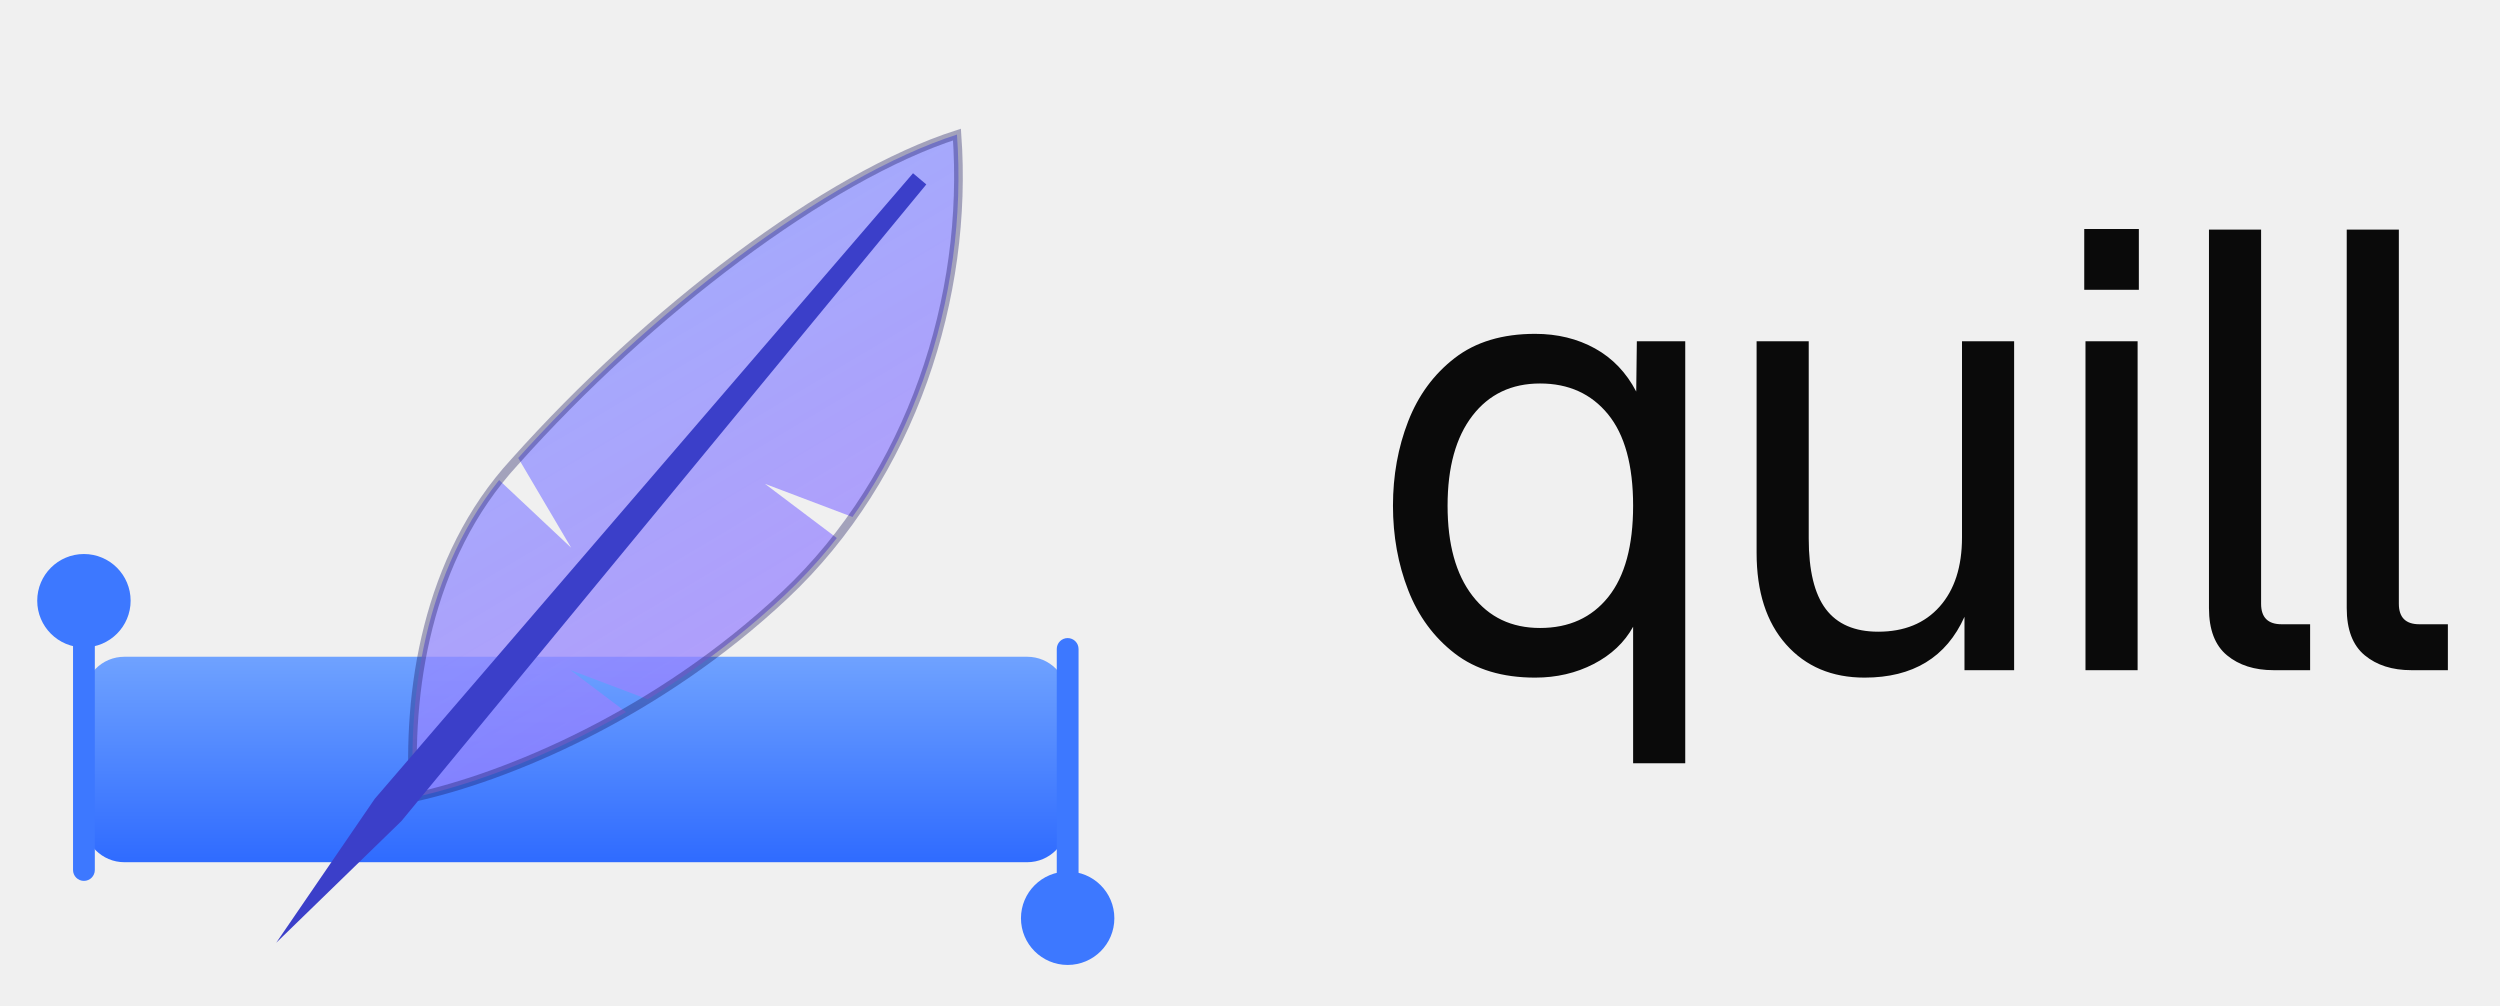
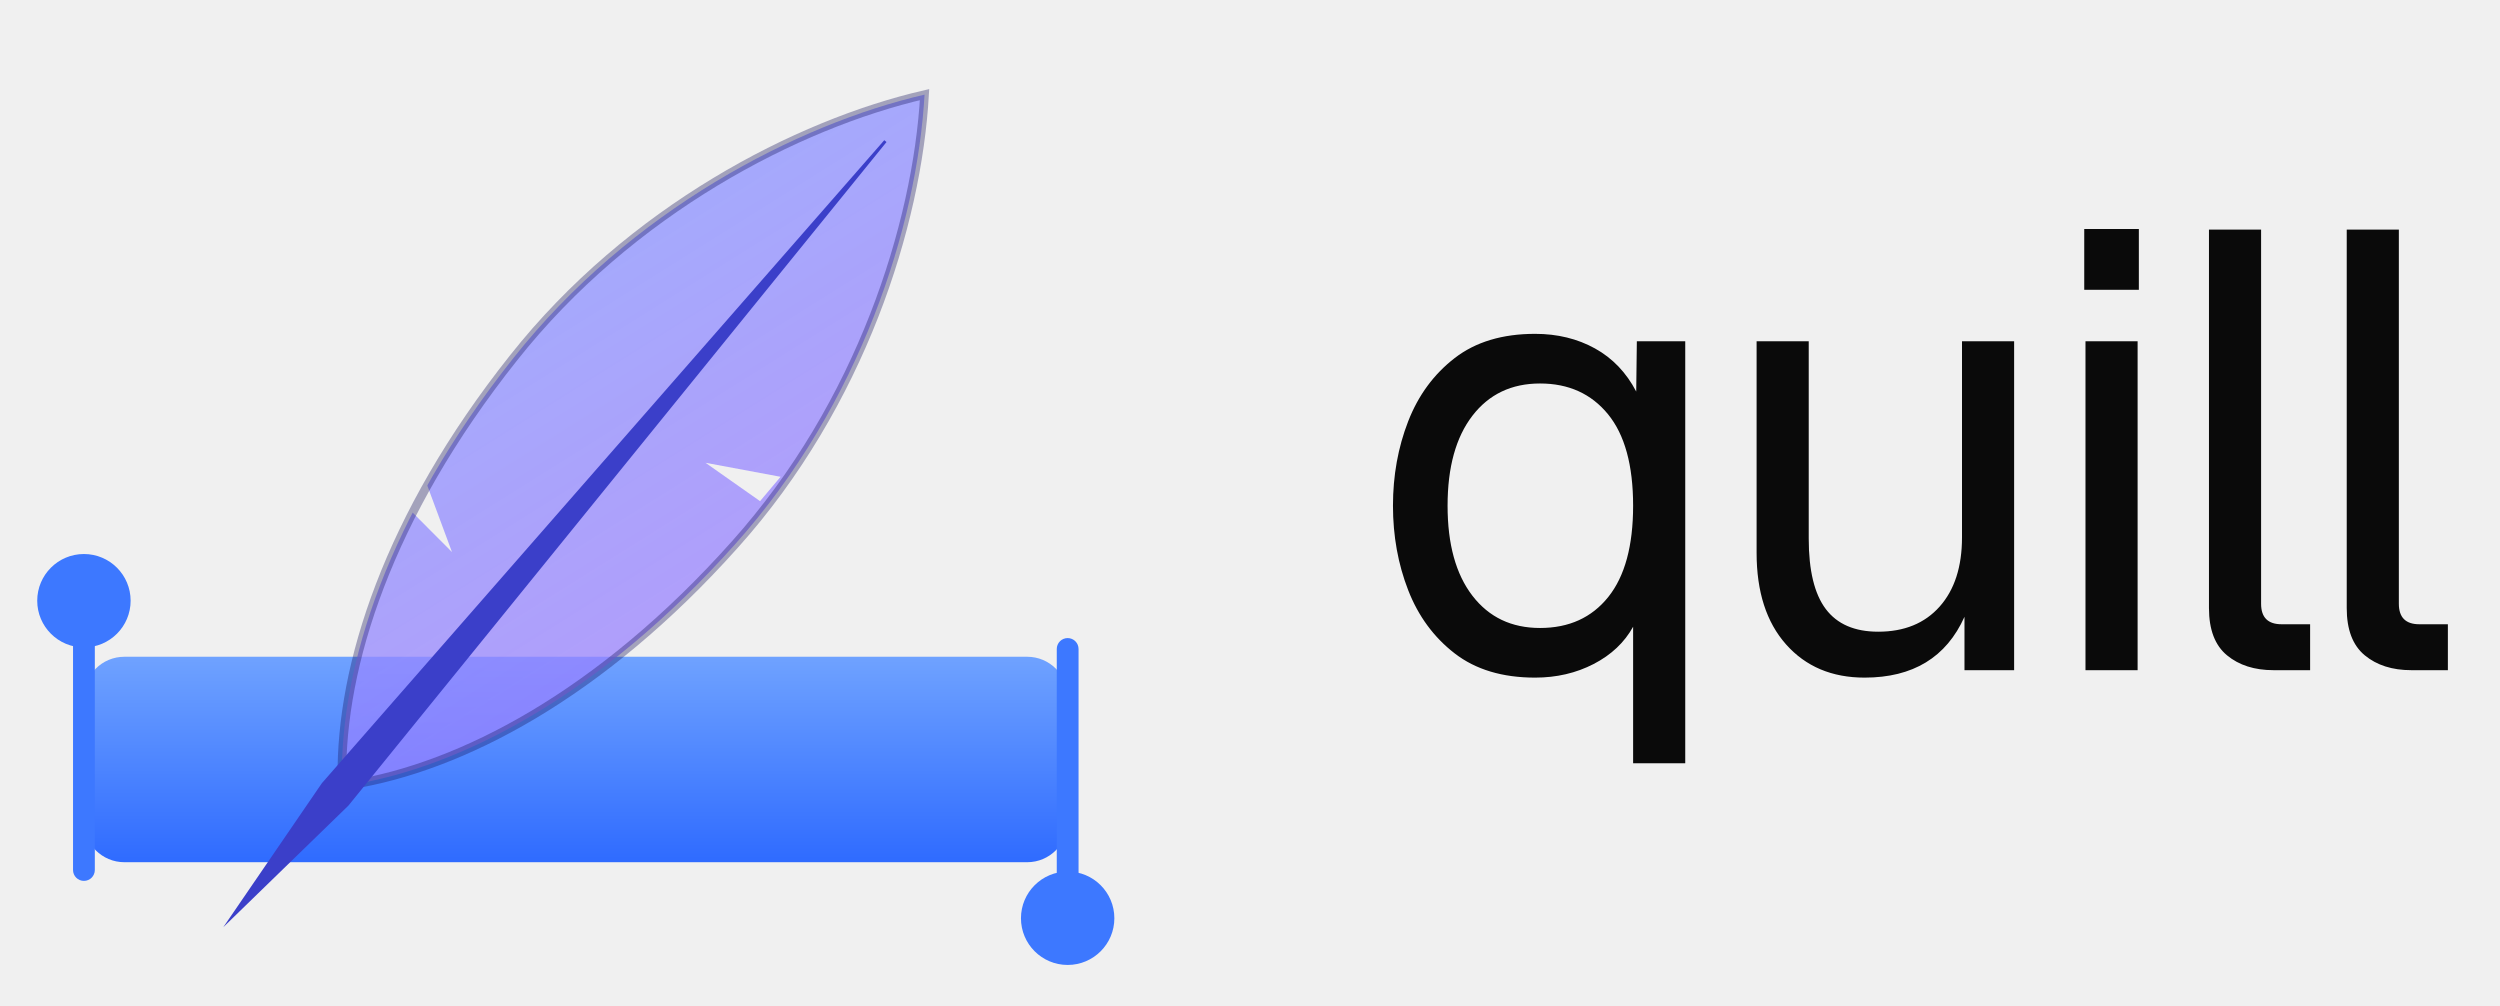
- <svg xmlns="http://www.w3.org/2000/svg" width="402.88" height="162" viewBox="0 0 402.88 162" role="img">
+ <svg xmlns="http://www.w3.org/2000/svg" width="402.88" height="162" viewBox="0 0 402.88 162" stroke-miterlimit="60" role="img">
  <defs>
    <linearGradient id="lsel" x1="0" y1="0" x2="0" y2="1">
      <stop offset="0" stop-color="#6FA2FF" />
      <stop offset="1" stop-color="#2F6BFF" />
    </linearGradient>
    <linearGradient id="lglass" x1="0" y1="0" x2="1" y2="1">
      <stop offset="0" stop-color="#8E9BFF" stop-opacity="0.80" />
      <stop offset="1" stop-color="#9B7BFF" stop-opacity="0.72" />
    </linearGradient>
    <mask id="lnotch" maskUnits="userSpaceOnUse" x="0" y="0" width="1024" height="1024">
      <rect width="1024" height="1024" fill="#fff" />
-       <path d="M640 394 L566 420 L640 416 ZM620 579 L546 605 L620 601 ZM418 514 L492 540 L418 536 Z" fill="#000" />
+       <path d="M606 394 L560.12 420 L606 416 ZM420 554 L465.88 580 L420 576 Z" fill="#000" />
    </mask>
  </defs>
  <g transform="translate(-35.64 -33.63) scale(0.25084)">
    <rect x="196" y="556" width="632" height="132" rx="26" fill="url(#lsel)" />
    <rect x="189" y="520" width="14" height="180" rx="7" fill="#3D78FF" />
    <circle cx="196" cy="520" r="30" fill="#3D78FF" />
    <rect x="821" y="544" width="14" height="180" rx="7" fill="#3D78FF" />
    <circle cx="828" cy="724" r="30" fill="#3D78FF" />
-     <g transform="translate(540 478) rotate(40.107) scale(0.93) translate(-512 -512)">
-       <path d="M512 150 C590 230 640 350 626 470 C612 590 560 690 520 742 C470 690 420 610 424 520 C428 380 462 230 512 150 Z" fill="url(#lglass)" mask="url(#lnotch)" />
-       <path d="M512 150 C590 230 640 350 626 470 C612 590 560 690 520 742 C470 690 420 610 424 520 C428 380 462 230 512 150 Z" fill="none" stroke="#14125A" stroke-opacity="0.35" stroke-width="6" />
-       <path d="M506 190 L518 190 L524 760 L512 880 L500 760 Z" fill="#3B3FC9" />
+     <g transform="translate(506 468) rotate(40.107) scale(0.93) translate(-512 -512)">
+       <path d="M512 128 C566 200 616 320 612 450 C608 590 566 690 516 748 L508 748 C458 690 416 590 412 450 C408 320 458 200 512 128 Z" fill="url(#lglass)" mask="url(#lnotch)" />
+       <path d="M512 128 C566 200 616 320 612 450 C608 590 566 690 516 748 L508 748 C458 690 416 590 412 450 C408 320 458 200 512 128 Z" fill="none" stroke="#14125A" stroke-opacity="0.35" stroke-width="6" />
+       <path d="M511 170 L513 170 L524 760 L512 880 L500 760 Z" fill="#3B3FC9" />
    </g>
  </g>
  <g transform="translate(220.08 7.50)">
    <path d="M51.5 115.5H43.1V93.5Q41.0 97.3 36.75 99.5Q32.5 101.7 27.3 101.7Q19.4 101.7 14.35 97.8Q9.3 93.9 6.85 87.6Q4.4 81.3 4.4 74.0Q4.4 66.7 6.85 60.4Q9.3 54.1 14.35 50.2Q19.4 46.3 27.3 46.3Q32.7 46.3 36.95 48.65Q41.2 51.0 43.6 55.6L43.7 47.5H51.5ZM28.1 93.7Q35.1 93.7 39.1 88.7Q43.1 83.7 43.1 74.0Q43.1 64.2 39.05 59.25Q35.0 54.3 28.1 54.3Q21.2 54.3 17.2 59.5Q13.2 64.7 13.2 74.0Q13.2 83.3 17.2 88.5Q21.2 93.7 28.1 93.7Z M80.4 101.7Q72.5 101.7 67.75 96.35Q63.0 91.0 63.0 81.6V47.5H71.4V79.3Q71.4 87.0 74.15 90.65Q76.9 94.3 82.6 94.3Q88.9 94.3 92.5 90.25Q96.1 86.2 96.1 79.1V47.5H104.5V100.5H96.5V91.9Q92.1 101.7 80.4 101.7Z M116.0 100.5V47.5H124.4V100.5ZM115.8 39.2V29.4H124.6V39.2Z M146.3 100.5Q141.7 100.5 138.8 98.1Q135.9 95.7 135.9 90.5V29.5H144.3V89.8Q144.3 93.1 147.6 93.1H152.2V100.5Z M168.5 100.5Q163.9 100.5 161.0 98.1Q158.1 95.7 158.1 90.5V29.5H166.5V89.8Q166.5 93.1 169.8 93.1H174.4V100.5Z" fill="#0a0a0a" />
  </g>
</svg>
